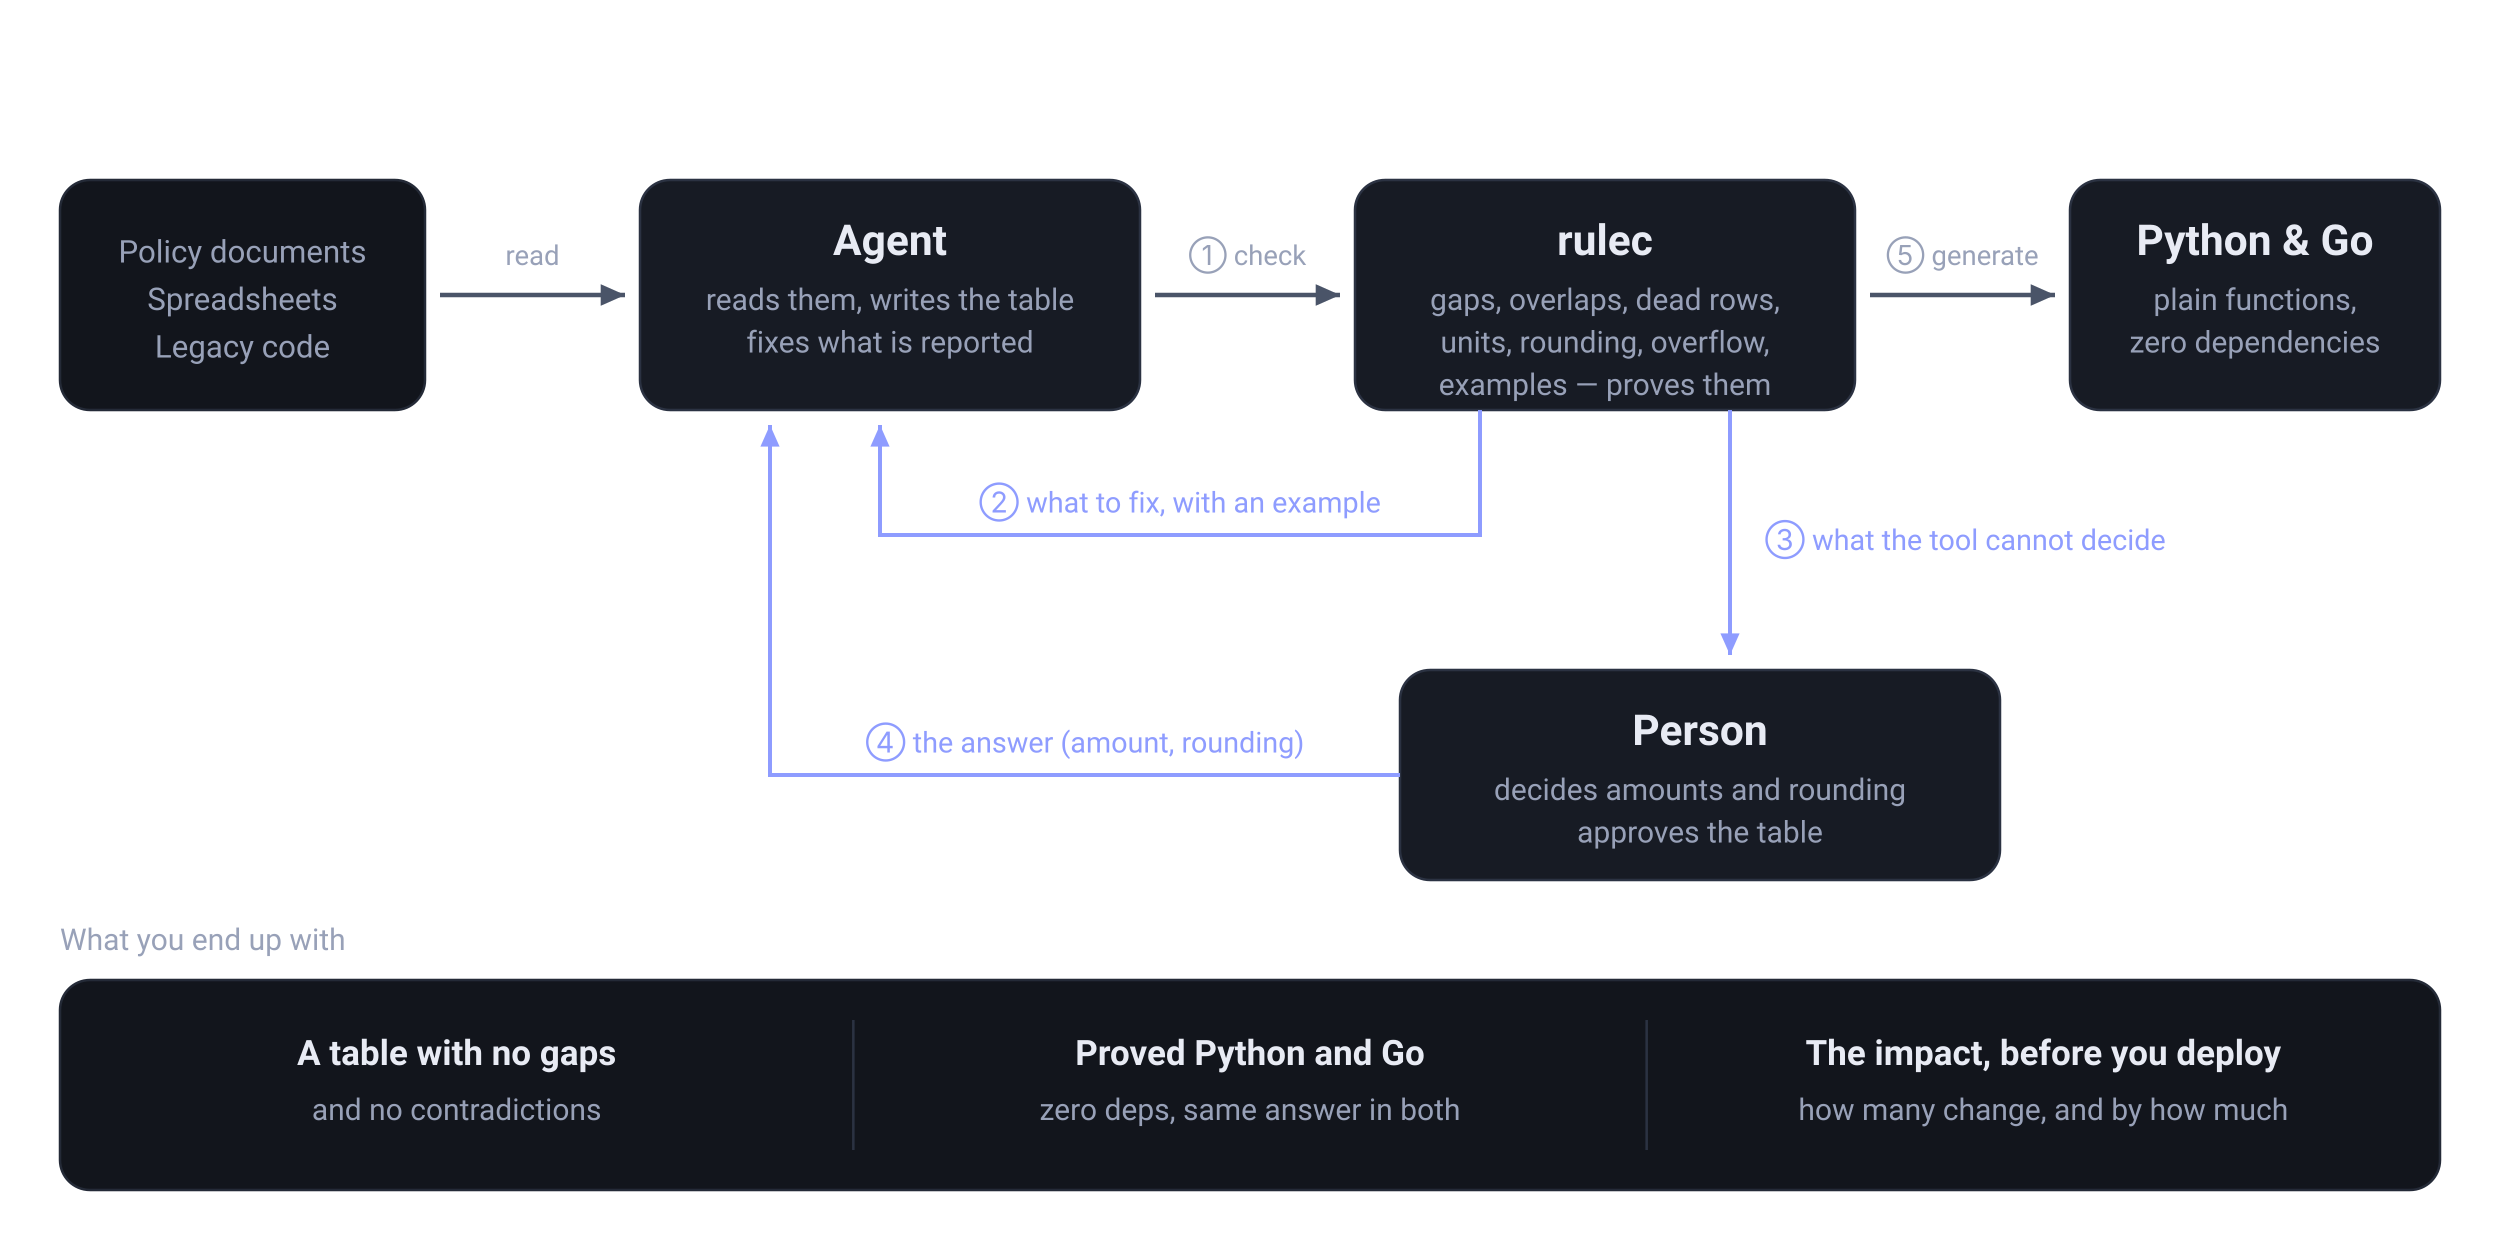
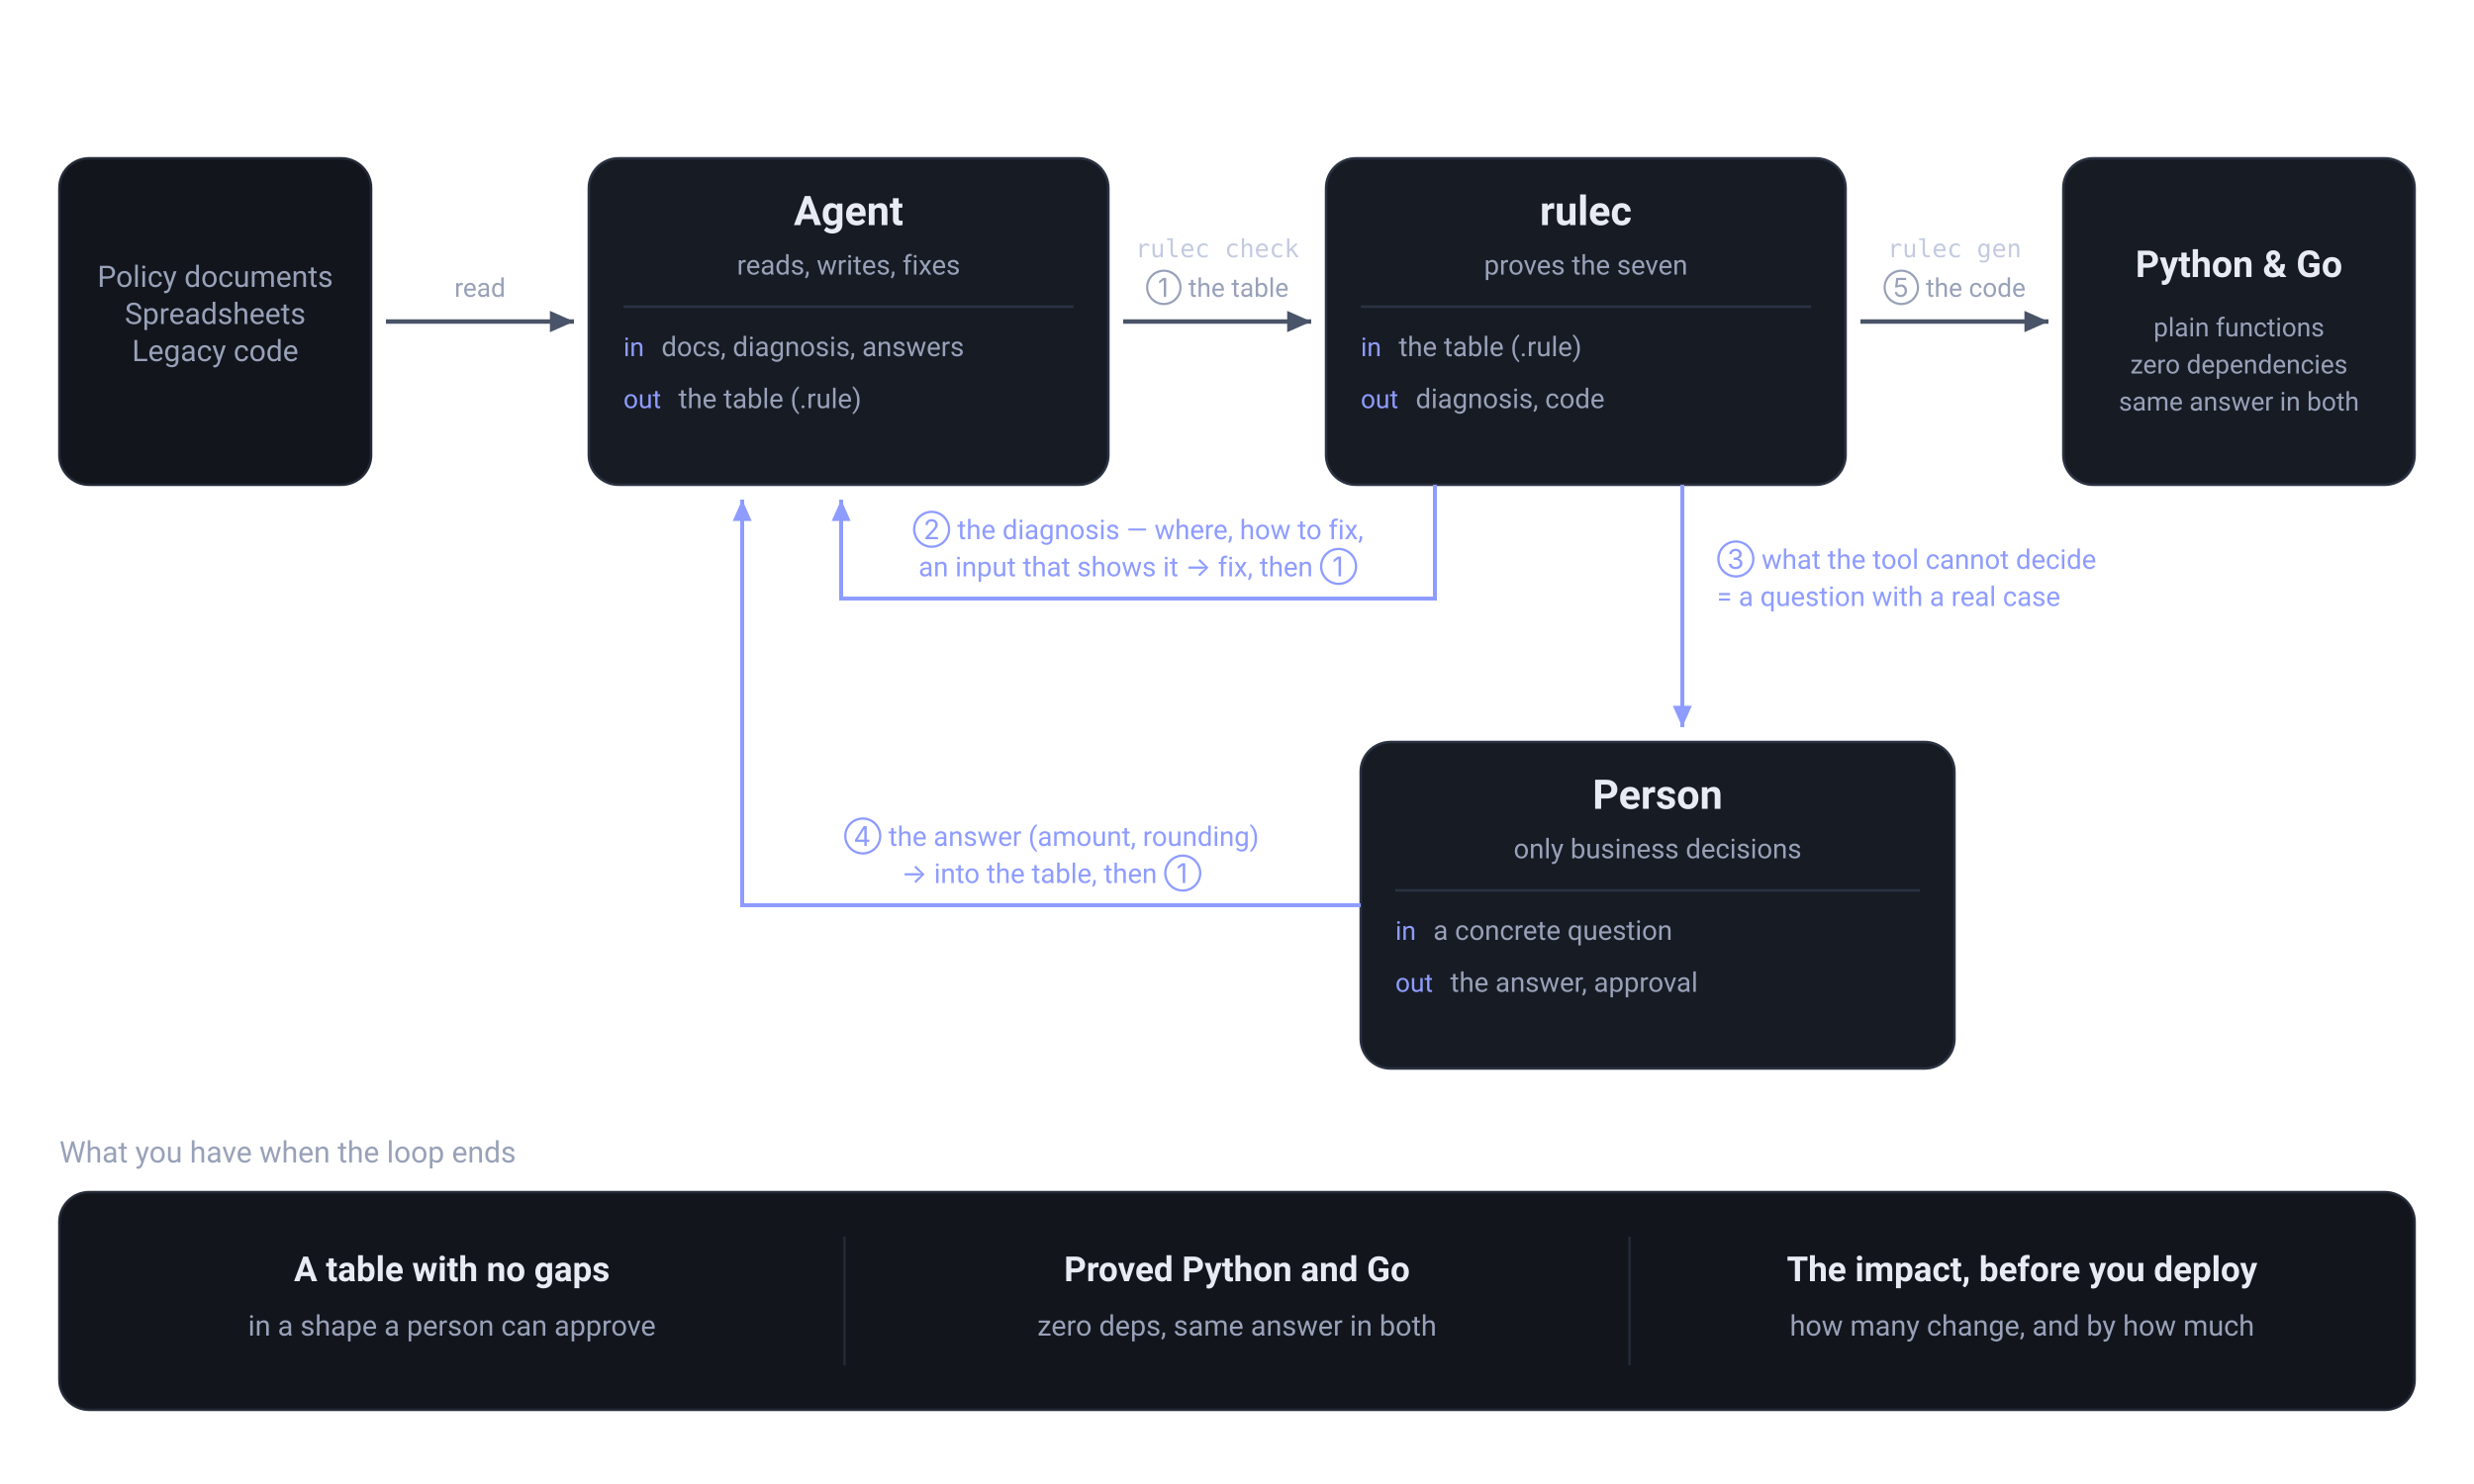
- <svg xmlns="http://www.w3.org/2000/svg" viewBox="0 0 1000 500" width="1000" height="500" role="img" aria-label="Who does what: the agent writes the table, rulec proves it and hands back what to fix with a witness, and only what cannot be decided goes to a person. Out come proved Python and Go, and the impact known before you deploy." font-family="-apple-system, BlinkMacSystemFont, &quot;Hiragino Sans&quot;, &quot;Noto Sans JP&quot;, &quot;Yu Gothic&quot;, Meiryo, &quot;Segoe UI&quot;, Roboto, sans-serif">
+ <svg xmlns="http://www.w3.org/2000/svg" viewBox="0 0 1000 600" width="1000" height="600" role="img" aria-label="The agent reads documents and writes the table, then runs rulec check. rulec returns the diagnosis — where, how to fix it, and an input that shows the problem. What the tool cannot decide goes to a person as a question with a concrete case; the person decides only amounts and rounding. Once the table passes, rulec gen emits Python and Go with no dependencies." font-family="-apple-system, BlinkMacSystemFont, &quot;Hiragino Sans&quot;, &quot;Noto Sans JP&quot;, &quot;Yu Gothic&quot;, Meiryo, &quot;Segoe UI&quot;, Roboto, sans-serif">
  <defs>
    <marker id="head" viewBox="0 0 10 10" refX="9" refY="5" markerWidth="6" markerHeight="6" orient="auto-start-reverse">
      <path d="M 0 1 L 9 5 L 0 9 z" fill="#4a5468" />
    </marker>
    <marker id="headA" viewBox="0 0 10 10" refX="9" refY="5" markerWidth="6" markerHeight="6" orient="auto-start-reverse">
      <path d="M 0 1 L 9 5 L 0 9 z" fill="#8e9cff" />
    </marker>
  </defs>
-   <rect x="24" y="72" width="146" height="92" rx="12" fill="#12151c" stroke="#242a37" />
-   <text x="97.0" y="105" font-size="12.5" font-weight="400" text-anchor="middle" fill="#98a1b8">Policy documents</text>
-   <text x="97.0" y="124" font-size="12.5" font-weight="400" text-anchor="middle" fill="#98a1b8">Spreadsheets</text>
-   <text x="97.0" y="143" font-size="12.5" font-weight="400" text-anchor="middle" fill="#98a1b8">Legacy code</text>
-   <rect x="256" y="72" width="200" height="92" rx="12" fill="#171b24" stroke="#2b3242" />
-   <text x="356.0" y="102" font-size="17" font-weight="700" text-anchor="middle" fill="#e8ebf4">Agent</text>
-   <text x="356.0" y="124" font-size="12" font-weight="400" text-anchor="middle" fill="#98a1b8">reads them, writes the table</text>
-   <text x="356.0" y="141" font-size="12" font-weight="400" text-anchor="middle" fill="#98a1b8">fixes what is reported</text>
-   <rect x="542" y="72" width="200" height="92" rx="12" fill="#171b24" stroke="#2b3242" />
-   <text x="642.0" y="102" font-size="17" font-weight="700" text-anchor="middle" fill="#e8ebf4">rulec</text>
-   <text x="642.0" y="124" font-size="12" font-weight="400" text-anchor="middle" fill="#98a1b8">gaps, overlaps, dead rows,</text>
-   <text x="642.0" y="141" font-size="12" font-weight="400" text-anchor="middle" fill="#98a1b8">units, rounding, overflow,</text>
-   <text x="642.0" y="158" font-size="12" font-weight="400" text-anchor="middle" fill="#98a1b8">examples — proves them</text>
-   <rect x="828" y="72" width="148" height="92" rx="12" fill="#171b24" stroke="#2b3242" />
-   <text x="902.0" y="102" font-size="17" font-weight="700" text-anchor="middle" fill="#e8ebf4">Python &amp; Go</text>
-   <text x="902.0" y="124" font-size="12" font-weight="400" text-anchor="middle" fill="#98a1b8">plain functions,</text>
-   <text x="902.0" y="141" font-size="12" font-weight="400" text-anchor="middle" fill="#98a1b8">zero dependencies</text>
-   <rect x="560" y="268" width="240" height="84" rx="12" fill="#171b24" stroke="#2b3242" />
-   <text x="680.0" y="298" font-size="17" font-weight="700" text-anchor="middle" fill="#e8ebf4">Person</text>
-   <text x="680.0" y="320" font-size="12" font-weight="400" text-anchor="middle" fill="#98a1b8">decides amounts and rounding</text>
-   <text x="680.0" y="337" font-size="12" font-weight="400" text-anchor="middle" fill="#98a1b8">approves the table</text>
-   <line x1="176" y1="118" x2="250" y2="118" stroke="#4a5468" stroke-width="1.8" marker-end="url(#head)" />
-   <text x="213.0" y="106" font-size="11" font-weight="400" text-anchor="middle" fill="#98a1b8">read</text>
-   <line x1="462" y1="118" x2="536" y2="118" stroke="#4a5468" stroke-width="1.8" marker-end="url(#head)" />
-   <text x="499.0" y="106" font-size="11" font-weight="400" text-anchor="middle" fill="#98a1b8">① check</text>
-   <line x1="748" y1="118" x2="822" y2="118" stroke="#4a5468" stroke-width="1.8" marker-end="url(#head)" />
-   <text x="785.0" y="106" font-size="11" font-weight="400" text-anchor="middle" fill="#98a1b8">⑤ generate</text>
-   <path d="M 592 164 V 214 H 352 V 170" fill="none" stroke="#8e9cff" stroke-width="1.6" marker-end="url(#headA)" />
-   <text x="472.0" y="205" font-size="11.5" font-weight="400" text-anchor="middle" fill="#8e9cff">② what to fix, with an example</text>
-   <path d="M 692 164 V 262" fill="none" stroke="#8e9cff" stroke-width="1.6" marker-end="url(#headA)" />
-   <text x="706" y="220.0" font-size="11.5" font-weight="400" text-anchor="start" fill="#8e9cff">③ what the tool cannot decide</text>
-   <path d="M 560 310 H 308 V 170" fill="none" stroke="#8e9cff" stroke-width="1.6" marker-end="url(#headA)" />
-   <text x="434.0" y="301" font-size="11.5" font-weight="400" text-anchor="middle" fill="#8e9cff">④ the answer (amount, rounding)</text>
-   <text x="24" y="380" font-size="12" font-weight="400" text-anchor="start" fill="#98a1b8">What you end up with</text>
-   <rect x="24" y="392" width="952" height="84" rx="12" fill="#12151c" stroke="#242a37" />
-   <text x="182.667" y="426" font-size="14" font-weight="700" text-anchor="middle" fill="#e8ebf4">A table with no gaps</text>
-   <text x="182.667" y="448" font-size="12" font-weight="400" text-anchor="middle" fill="#98a1b8">and no contradictions</text>
-   <text x="500.0" y="426" font-size="14" font-weight="700" text-anchor="middle" fill="#e8ebf4">Proved Python and Go</text>
-   <text x="500.0" y="448" font-size="12" font-weight="400" text-anchor="middle" fill="#98a1b8">zero deps, same answer in both</text>
-   <line x1="341.333" y1="408" x2="341.333" y2="460" stroke="#2b3242" stroke-width="1" />
-   <text x="817.333" y="426" font-size="14" font-weight="700" text-anchor="middle" fill="#e8ebf4">The impact, before you deploy</text>
-   <text x="817.333" y="448" font-size="12" font-weight="400" text-anchor="middle" fill="#98a1b8">how many change, and by how much</text>
-   <line x1="658.667" y1="408" x2="658.667" y2="460" stroke="#2b3242" stroke-width="1" />
+   <rect x="24" y="64" width="126" height="132" rx="12" fill="#12151c" stroke="#242a37" />
+   <text x="87.0" y="116" font-size="12" font-weight="400" text-anchor="middle" fill="#98a1b8">Policy documents</text>
+   <text x="87.0" y="131" font-size="12" font-weight="400" text-anchor="middle" fill="#98a1b8">Spreadsheets</text>
+   <text x="87.0" y="146" font-size="12" font-weight="400" text-anchor="middle" fill="#98a1b8">Legacy code</text>
+   <rect x="238" y="64" width="210" height="132" rx="12" fill="#171b24" stroke="#2b3242" />
+   <text x="343.0" y="91" font-size="16.5" font-weight="700" text-anchor="middle" fill="#e8ebf4">Agent</text>
+   <text x="343.0" y="111" font-size="11" font-weight="400" text-anchor="middle" fill="#98a1b8">reads, writes, fixes</text>
+   <line x1="252" y1="124" x2="434" y2="124" stroke="#2b3242" stroke-width="1" />
+   <text x="252" y="144" font-size="10.5" text-anchor="start" fill="#8e9cff">in<tspan dx="7" font-size="11" fill="#98a1b8">docs, diagnosis, answers</tspan>
+   </text>
+   <text x="252" y="165" font-size="10.5" text-anchor="start" fill="#8e9cff">out<tspan dx="7" font-size="11" fill="#98a1b8">the table (.rule)</tspan>
+   </text>
+   <rect x="536" y="64" width="210" height="132" rx="12" fill="#171b24" stroke="#2b3242" />
+   <text x="641.0" y="91" font-size="16.5" font-weight="700" text-anchor="middle" fill="#e8ebf4">rulec</text>
+   <text x="641.0" y="111" font-size="11" font-weight="400" text-anchor="middle" fill="#98a1b8">proves the seven</text>
+   <line x1="550" y1="124" x2="732" y2="124" stroke="#2b3242" stroke-width="1" />
+   <text x="550" y="144" font-size="10.5" text-anchor="start" fill="#8e9cff">in<tspan dx="7" font-size="11" fill="#98a1b8">the table (.rule)</tspan>
+   </text>
+   <text x="550" y="165" font-size="10.5" text-anchor="start" fill="#8e9cff">out<tspan dx="7" font-size="11" fill="#98a1b8">diagnosis, code</tspan>
+   </text>
+   <rect x="550" y="300" width="240" height="132" rx="12" fill="#171b24" stroke="#2b3242" />
+   <text x="670.0" y="327" font-size="16.5" font-weight="700" text-anchor="middle" fill="#e8ebf4">Person</text>
+   <text x="670.0" y="347" font-size="11" font-weight="400" text-anchor="middle" fill="#98a1b8">only business decisions</text>
+   <line x1="564" y1="360" x2="776" y2="360" stroke="#2b3242" stroke-width="1" />
+   <text x="564" y="380" font-size="10.5" text-anchor="start" fill="#8e9cff">in<tspan dx="7" font-size="11" fill="#98a1b8">a concrete question</tspan>
+   </text>
+   <text x="564" y="401" font-size="10.5" text-anchor="start" fill="#8e9cff">out<tspan dx="7" font-size="11" fill="#98a1b8">the answer, approval</tspan>
+   </text>
+   <rect x="834" y="64" width="142" height="132" rx="12" fill="#171b24" stroke="#2b3242" />
+   <text x="905.0" y="112" font-size="15" font-weight="700" text-anchor="middle" fill="#e8ebf4">Python &amp; Go</text>
+   <text x="905.0" y="136" font-size="10.5" font-weight="400" text-anchor="middle" fill="#98a1b8">plain functions</text>
+   <text x="905.0" y="151" font-size="10.5" font-weight="400" text-anchor="middle" fill="#98a1b8">zero dependencies</text>
+   <text x="905.0" y="166" font-size="10.5" font-weight="400" text-anchor="middle" fill="#98a1b8">same answer in both</text>
+   <line x1="156" y1="130" x2="232" y2="130" stroke="#4a5468" stroke-width="1.8" marker-end="url(#head)" />
+   <text x="194.0" y="120" font-size="10.5" font-weight="400" text-anchor="middle" fill="#98a1b8">read</text>
+   <line x1="454" y1="130" x2="530" y2="130" stroke="#4a5468" stroke-width="1.8" marker-end="url(#head)" />
+   <text x="492.0" y="104" font-size="10" font-weight="400" text-anchor="middle" fill="#c3cae0" font-family="ui-monospace, SFMono-Regular, Menlo, Consolas, monospace">rulec check</text>
+   <text x="492.0" y="120" font-size="10.5" font-weight="400" text-anchor="middle" fill="#98a1b8">① the table</text>
+   <line x1="752" y1="130" x2="828" y2="130" stroke="#4a5468" stroke-width="1.8" marker-end="url(#head)" />
+   <text x="790.0" y="104" font-size="10" font-weight="400" text-anchor="middle" fill="#c3cae0" font-family="ui-monospace, SFMono-Regular, Menlo, Consolas, monospace">rulec gen</text>
+   <text x="790.0" y="120" font-size="10.5" font-weight="400" text-anchor="middle" fill="#98a1b8">⑤ the code</text>
+   <path d="M 580 196 V 242 H 340 V 202" fill="none" stroke="#8e9cff" stroke-width="1.6" marker-end="url(#headA)" />
+   <text x="460.0" y="218" font-size="11" font-weight="400" text-anchor="middle" fill="#8e9cff">② the diagnosis — where, how to fix,</text>
+   <text x="460.0" y="233" font-size="11" font-weight="400" text-anchor="middle" fill="#8e9cff">an input that shows it → fix, then ①</text>
+   <path d="M 680 196 V 294" fill="none" stroke="#8e9cff" stroke-width="1.6" marker-end="url(#headA)" />
+   <text x="694" y="230" font-size="11" font-weight="400" text-anchor="start" fill="#8e9cff">③ what the tool cannot decide</text>
+   <text x="694" y="245" font-size="11" font-weight="400" text-anchor="start" fill="#8e9cff">= a question with a real case</text>
+   <path d="M 550 366 H 300 V 202" fill="none" stroke="#8e9cff" stroke-width="1.6" marker-end="url(#headA)" />
+   <text x="425.0" y="342" font-size="11" font-weight="400" text-anchor="middle" fill="#8e9cff">④ the answer (amount, rounding)</text>
+   <text x="425.0" y="357" font-size="11" font-weight="400" text-anchor="middle" fill="#8e9cff">→ into the table, then ①</text>
+   <text x="24" y="470" font-size="12" font-weight="400" text-anchor="start" fill="#98a1b8">What you have when the loop ends</text>
+   <rect x="24" y="482" width="952" height="88" rx="12" fill="#12151c" stroke="#242a37" />
+   <text x="182.667" y="518" font-size="14" font-weight="700" text-anchor="middle" fill="#e8ebf4">A table with no gaps</text>
+   <text x="182.667" y="540" font-size="11.5" font-weight="400" text-anchor="middle" fill="#98a1b8">in a shape a person can approve</text>
+   <text x="500.0" y="518" font-size="14" font-weight="700" text-anchor="middle" fill="#e8ebf4">Proved Python and Go</text>
+   <text x="500.0" y="540" font-size="11.5" font-weight="400" text-anchor="middle" fill="#98a1b8">zero deps, same answer in both</text>
+   <line x1="341.333" y1="500" x2="341.333" y2="552" stroke="#242a37" stroke-width="1" />
+   <text x="817.333" y="518" font-size="14" font-weight="700" text-anchor="middle" fill="#e8ebf4">The impact, before you deploy</text>
+   <text x="817.333" y="540" font-size="11.5" font-weight="400" text-anchor="middle" fill="#98a1b8">how many change, and by how much</text>
+   <line x1="658.667" y1="500" x2="658.667" y2="552" stroke="#242a37" stroke-width="1" />
</svg>
